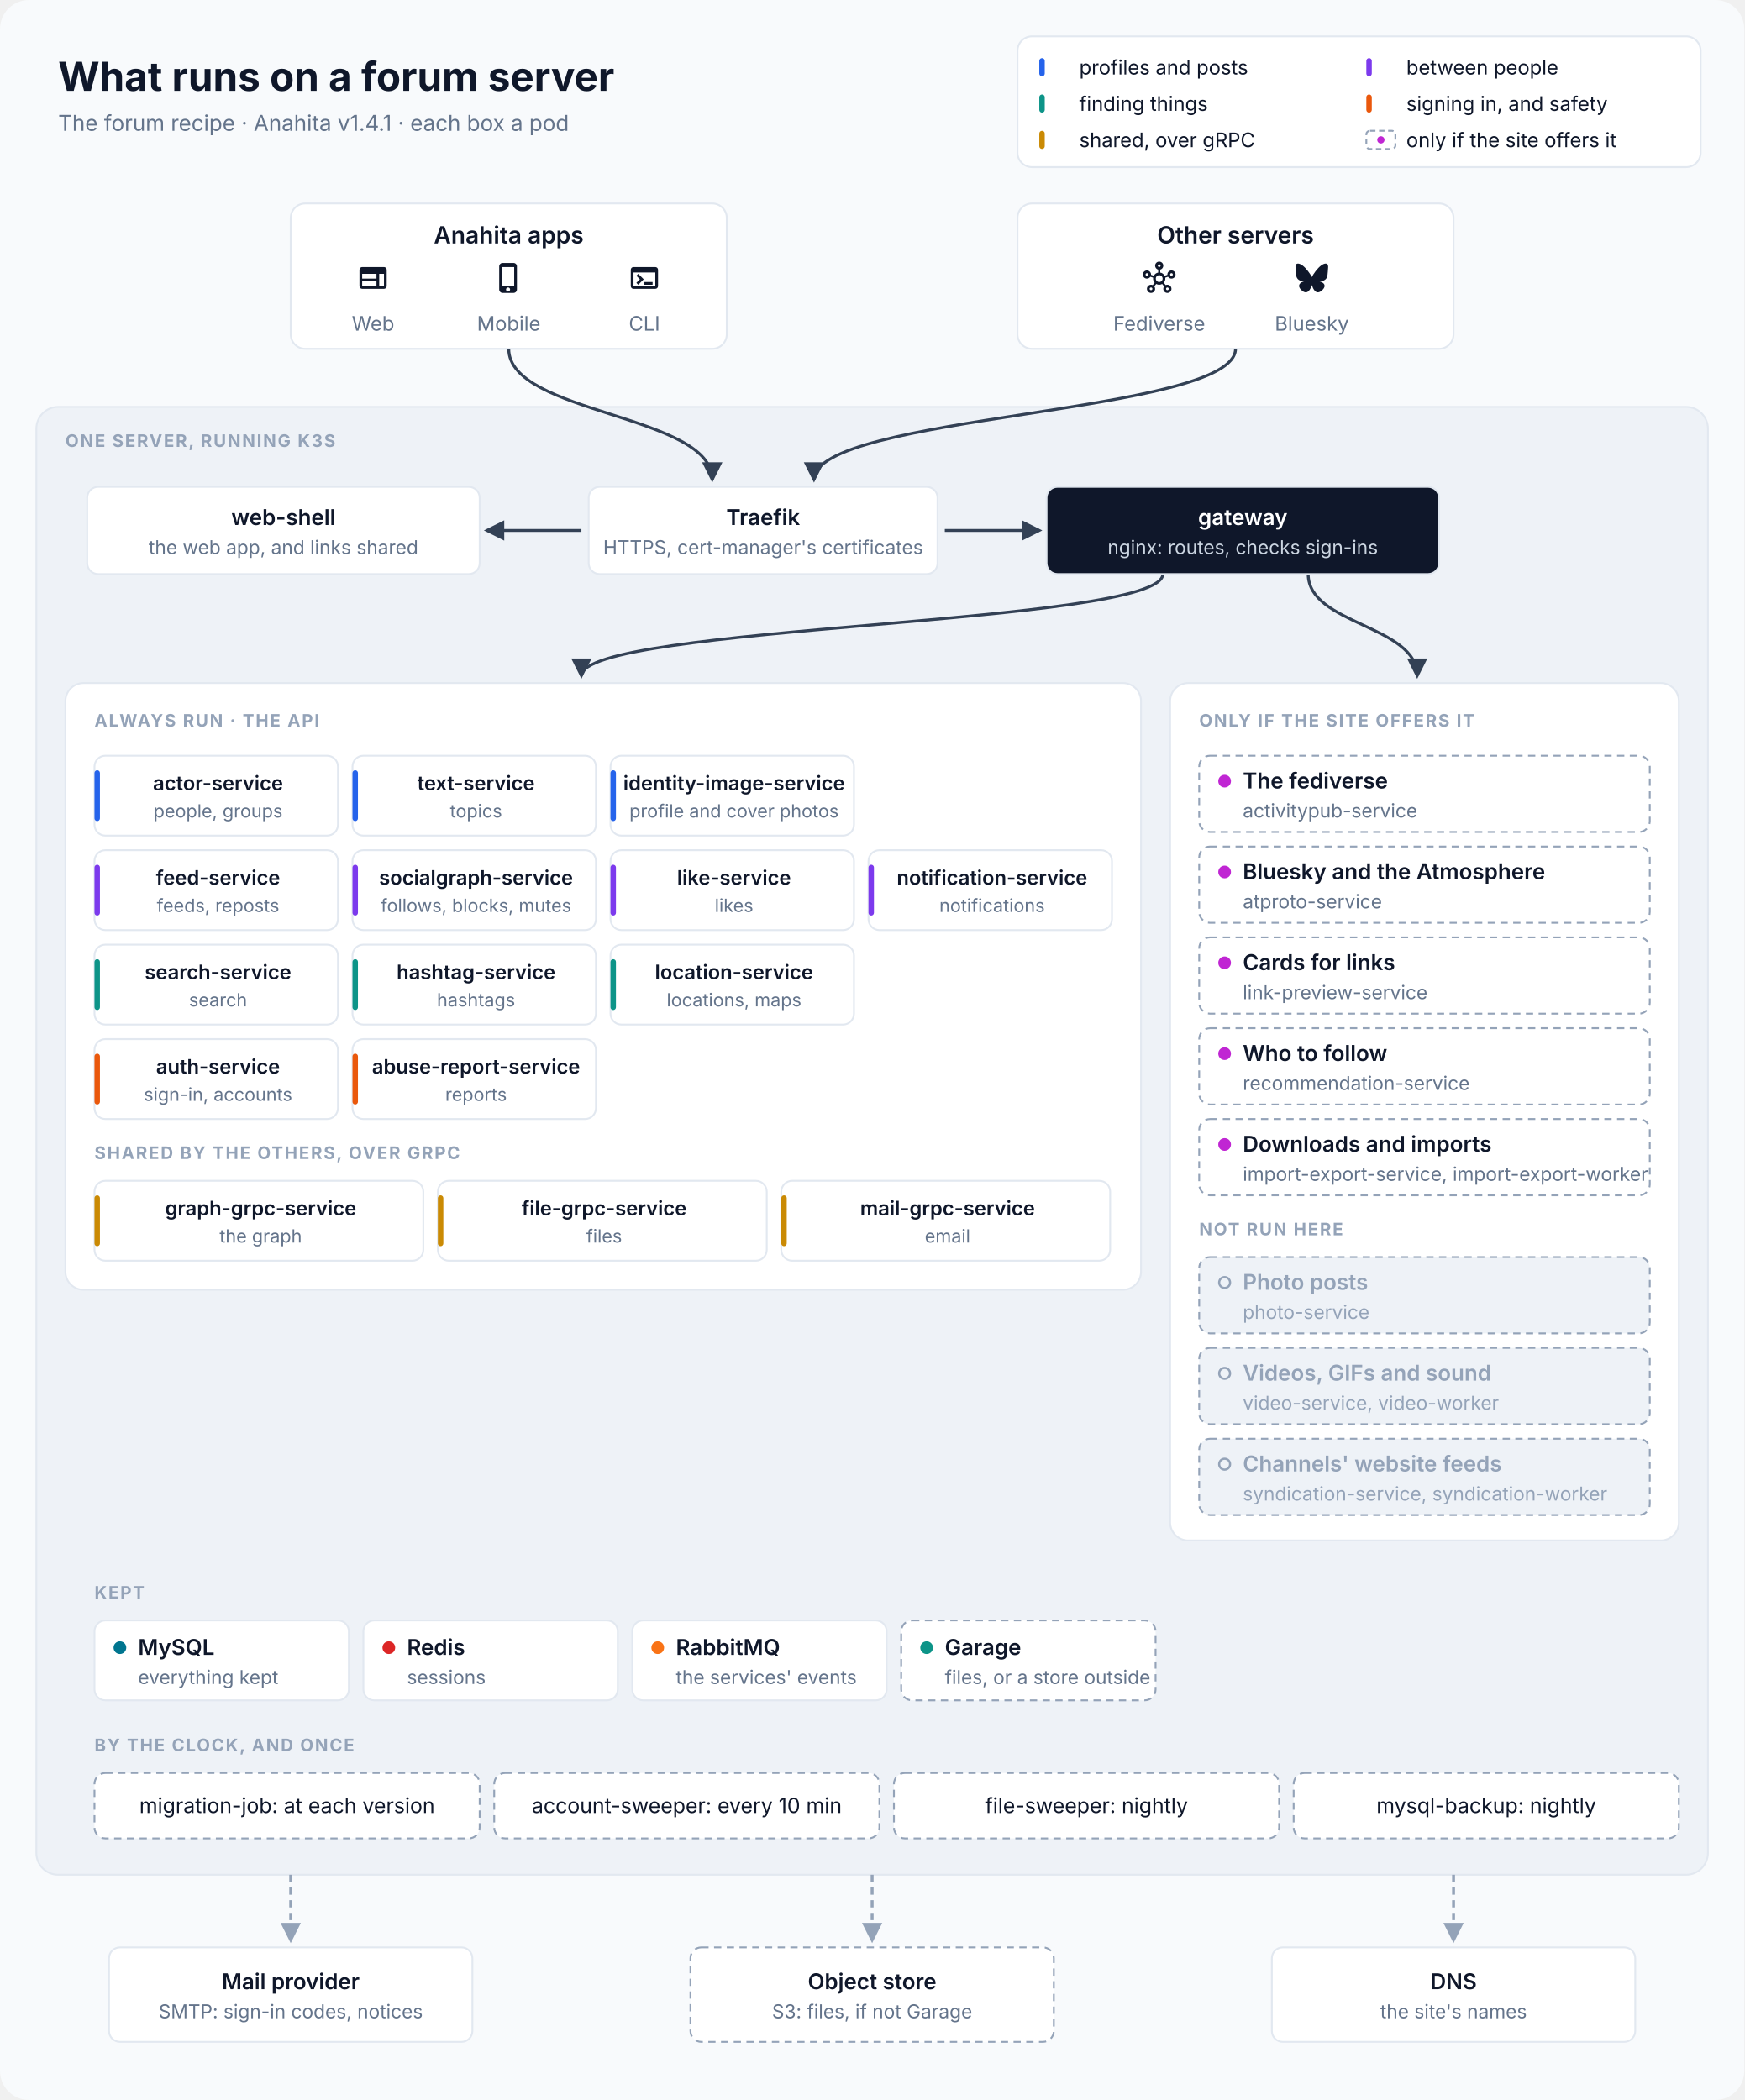
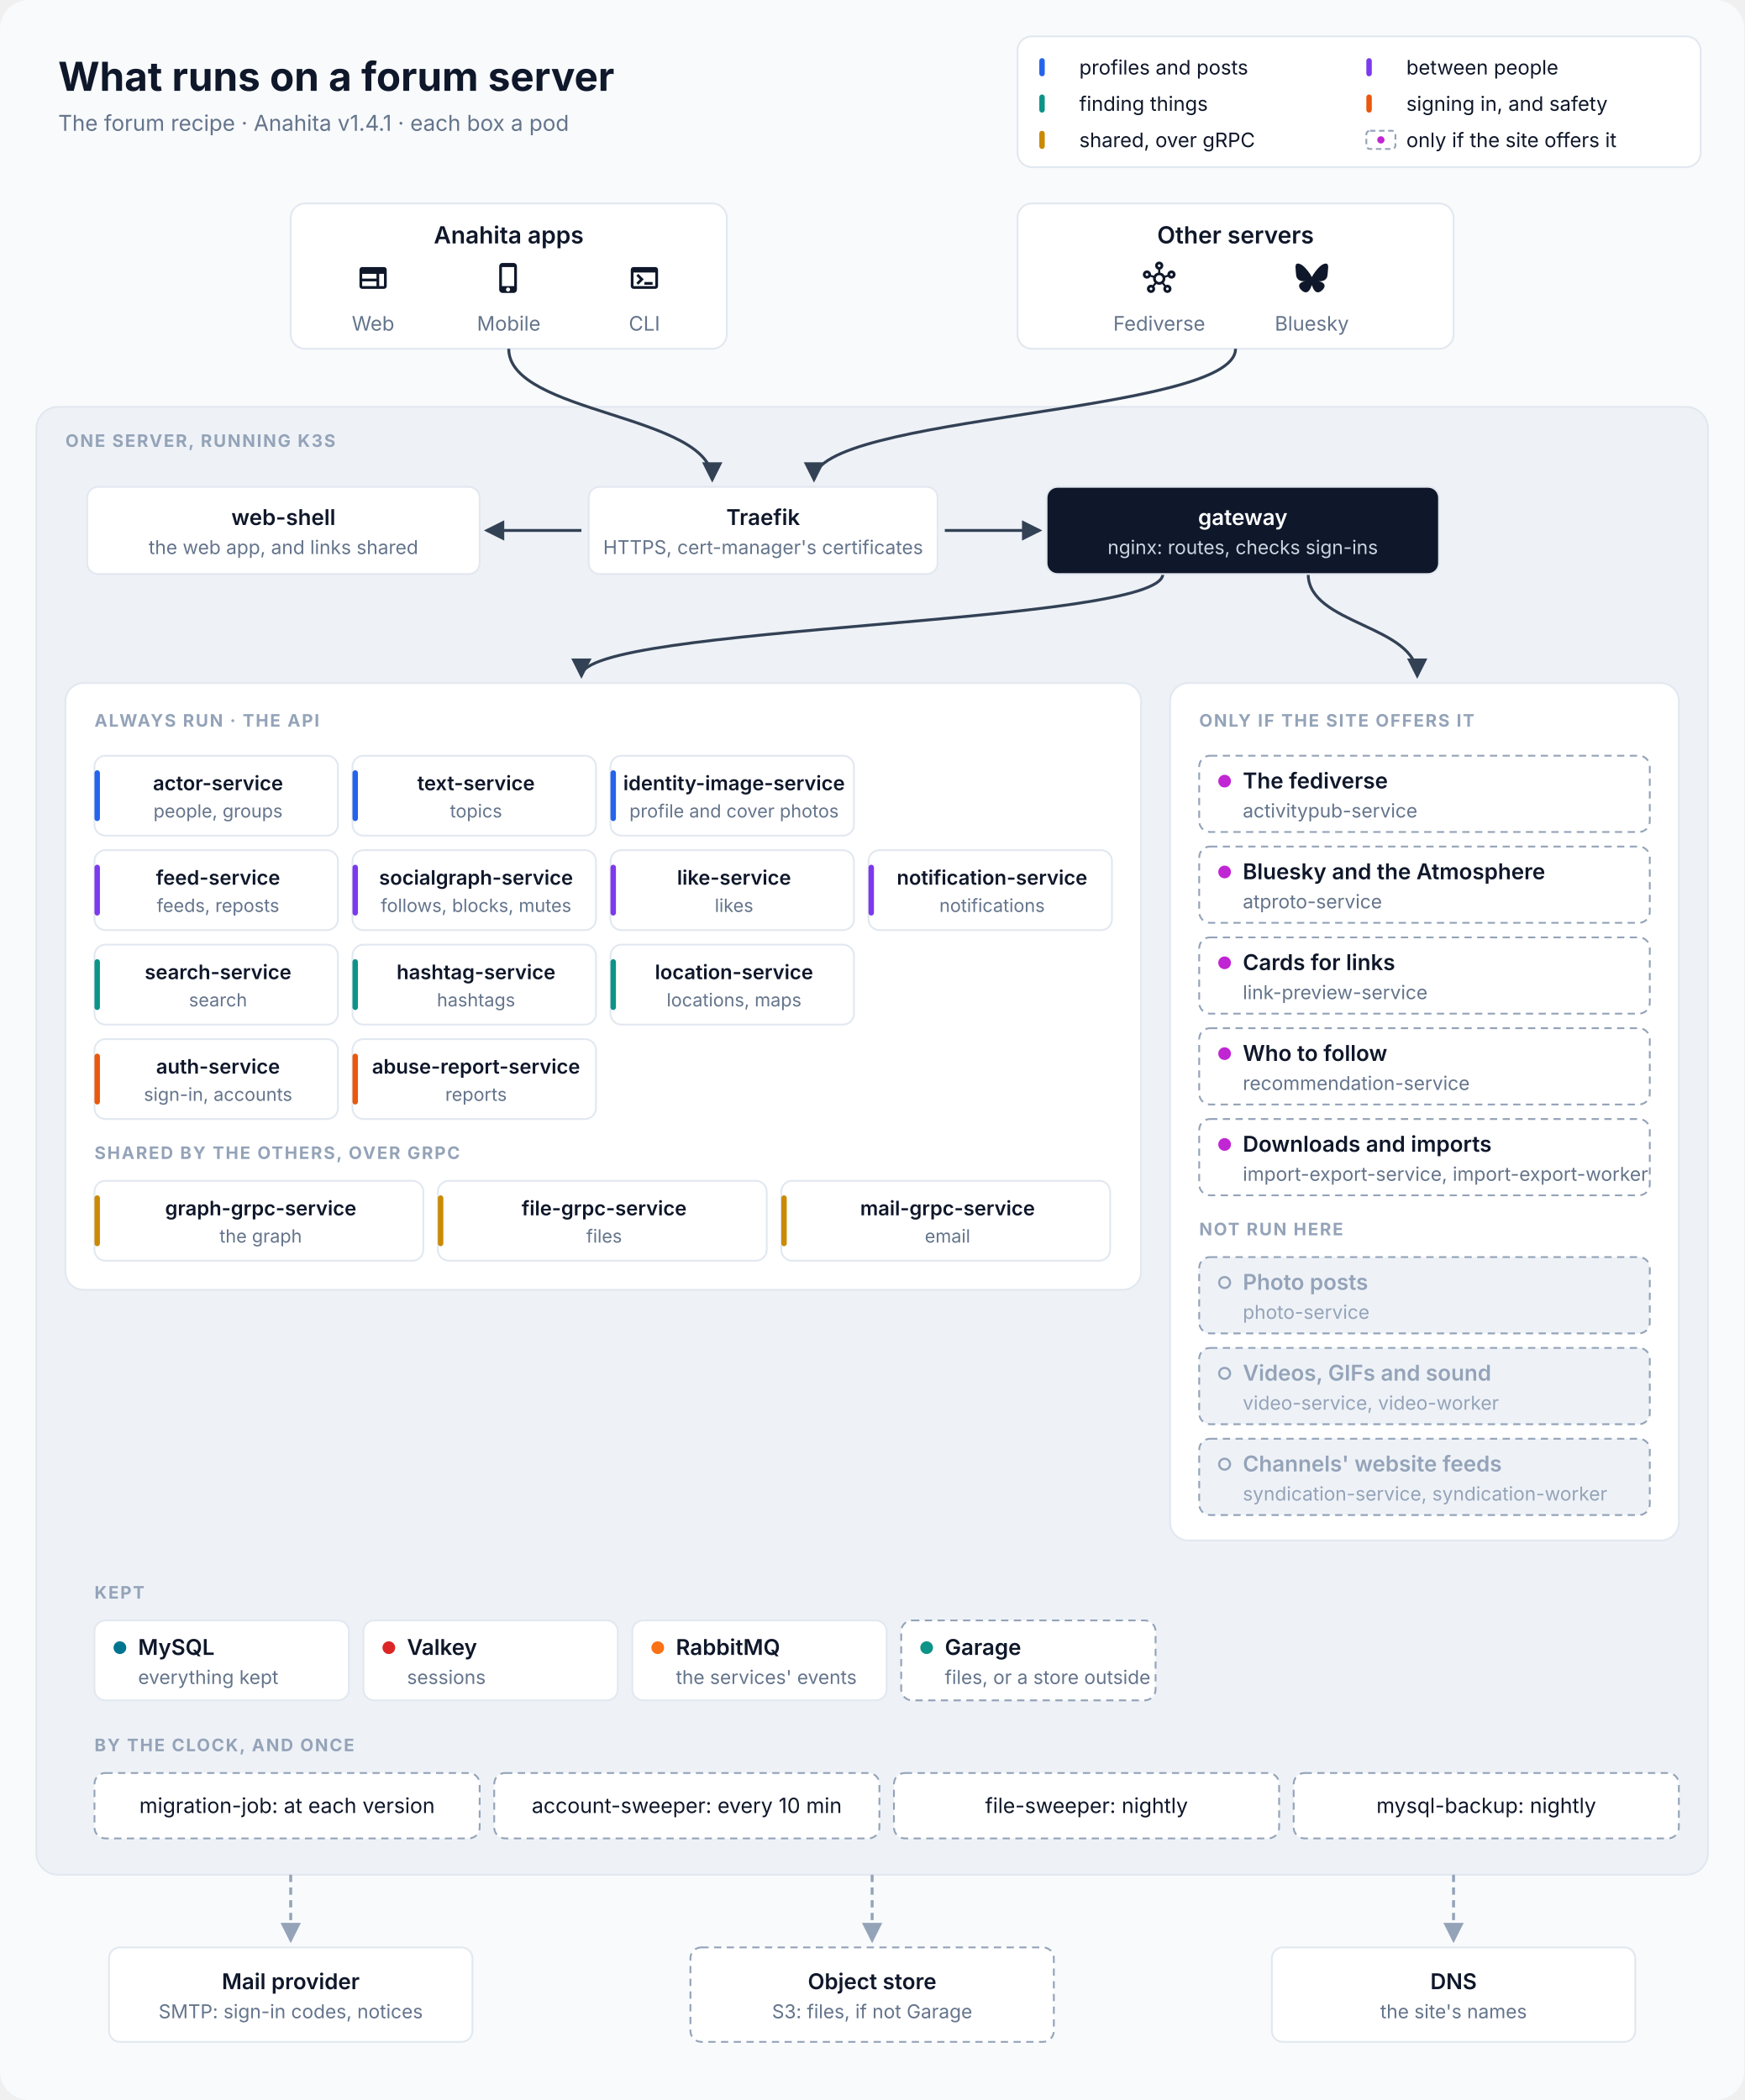
<svg xmlns="http://www.w3.org/2000/svg" viewBox="0 0 960 1156" width="960" height="1156" font-family="Inter, 'SF Pro Text', 'Segoe UI', Helvetica, Arial, sans-serif" role="img" aria-labelledby="title desc">
  <defs>
    <marker id="in" viewBox="0 0 10 10" refX="8.5" refY="5" markerWidth="7" markerHeight="7" orient="auto-start-reverse">
      <path d="M0,0 L10,5 L0,10 z" fill="#334155" />
    </marker>
    <marker id="out" viewBox="0 0 10 10" refX="8.5" refY="5" markerWidth="7" markerHeight="7" orient="auto-start-reverse">
      <path d="M0,0 L10,5 L0,10 z" fill="#94A3B8" />
    </marker>
  </defs>
  <rect width="960" height="1156" rx="16" fill="#F8FAFC" />
  <text x="32" y="50" font-size="22" fill="#0F172A" text-anchor="start" font-weight="700">What runs on a forum server</text>
  <text x="32" y="72" font-size="12" fill="#64748B" text-anchor="start">The forum recipe · Anahita v1.4.1 · each box a pod</text>
  <rect x="560" y="20" width="376" height="72" rx="8" fill="#FFFFFF" stroke="#E2E8F0" />
  <rect x="572" y="32" width="3" height="10" rx="1.5" fill="#2563EB" />
  <text x="594" y="41" font-size="11" fill="#0F172A" text-anchor="start">profiles and posts</text>
  <rect x="752" y="32" width="3" height="10" rx="1.5" fill="#7C3AED" />
  <text x="774" y="41" font-size="11" fill="#0F172A" text-anchor="start">between people</text>
  <rect x="572" y="52" width="3" height="10" rx="1.5" fill="#0D9488" />
  <text x="594" y="61" font-size="11" fill="#0F172A" text-anchor="start">finding things</text>
  <rect x="752" y="52" width="3" height="10" rx="1.5" fill="#EA580C" />
  <text x="774" y="61" font-size="11" fill="#0F172A" text-anchor="start">signing in, and safety</text>
  <rect x="572" y="72" width="3" height="10" rx="1.5" fill="#CA8A04" />
  <text x="594" y="81" font-size="11" fill="#0F172A" text-anchor="start">shared, over gRPC</text>
  <rect x="752" y="72" width="16" height="10" rx="2" fill="#FFFFFF" stroke="#94A3B8" stroke-dasharray="3 2" />
  <circle cx="760" cy="77" r="2" fill="#C026D3" />
  <text x="774" y="81" font-size="11" fill="#0F172A" text-anchor="start">only if the site offers it</text>
  <rect x="160" y="112" width="240" height="80" rx="8" fill="#FFFFFF" stroke="#E2E8F0" />
  <text x="280.0" y="134" font-size="13" fill="#0F172A" text-anchor="middle" font-weight="600">Anahita apps</text>
  <path transform="translate(196.333 144) scale(0.75)" d="M20 4H4c-1.1 0-1.99.9-1.99 2L2 18c0 1.1.9 2 2 2h16c1.1 0 2-.9 2-2V6c0-1.1-.9-2-2-2M4 9h10.5v3.5H4zm0 5.5h10.5V18H4zM20 18h-3.5V9H20z" fill="#0F172A" />
  <text x="205.333" y="182" font-size="11" fill="#64748B" text-anchor="middle">Web</text>
  <path transform="translate(271 144) scale(0.75)" d="M15.5 1h-8C6.12 1 5 2.12 5 3.5v17C5 21.88 6.12 23 7.5 23h8c1.38 0 2.5-1.12 2.5-2.5v-17C18 2.12 16.88 1 15.5 1m-4 21c-.83 0-1.5-.67-1.5-1.5s.67-1.5 1.5-1.5 1.5.67 1.5 1.5-.67 1.5-1.5 1.5m4.5-4H7V4h9z" fill="#0F172A" />
  <text x="280.0" y="182" font-size="11" fill="#64748B" text-anchor="middle">Mobile</text>
  <path transform="translate(345.667 144) scale(0.75)" d="M20 4H4c-1.11 0-2 .9-2 2v12c0 1.1.89 2 2 2h16c1.1 0 2-.9 2-2V6c0-1.1-.89-2-2-2m0 14H4V8h16zm-2-1h-6v-2h6zM7.5 17l-1.41-1.41L8.67 13l-2.59-2.59L7.5 9l4 4z" fill="#0F172A" />
  <text x="354.667" y="182" font-size="11" fill="#64748B" text-anchor="middle">CLI</text>
  <rect x="560" y="112" width="240" height="80" rx="8" fill="#FFFFFF" stroke="#E2E8F0" />
  <text x="680.0" y="134" font-size="13" fill="#0F172A" text-anchor="middle" font-weight="600">Other servers</text>
  <path transform="translate(629 144) scale(0.75)" d="M21 6.5c-1.66 0-3 1.34-3 3 0 .07 0 .14.01.21l-2.03.68c-.64-1.21-1.82-2.09-3.22-2.32V5.91C14.04 5.57 15 4.4 15 3c0-1.66-1.34-3-3-3S9 1.34 9 3c0 1.4.96 2.57 2.25 2.91v2.16c-1.4.23-2.58 1.11-3.22 2.32l-2.04-.68C6 9.64 6 9.57 6 9.5c0-1.66-1.34-3-3-3s-3 1.34-3 3 1.34 3 3 3c1.06 0 1.98-.55 2.52-1.37l2.03.68c-.2 1.29.17 2.66 1.09 3.69l-1.41 1.77Q6.66 17 6 17c-1.66 0-3 1.34-3 3s1.34 3 3 3 3-1.34 3-3c0-.68-.22-1.3-.6-1.8l1.41-1.77c1.36.76 3.02.75 4.37 0l1.41 1.77c-.37.5-.59 1.12-.59 1.8 0 1.66 1.34 3 3 3s3-1.34 3-3-1.34-3-3-3c-.44 0-.85.09-1.23.26l-1.41-1.77c.93-1.04 1.29-2.4 1.09-3.69l2.03-.68c.53.82 1.46 1.37 2.52 1.37 1.66 0 3-1.34 3-3S22.66 6.5 21 6.5m-18 4c-.55 0-1-.45-1-1s.45-1 1-1 1 .45 1 1-.45 1-1 1M6 21c-.55 0-1-.45-1-1s.45-1 1-1 1 .45 1 1-.45 1-1 1m5-18c0-.55.45-1 1-1s1 .45 1 1-.45 1-1 1-1-.45-1-1m1 12c-1.38 0-2.5-1.12-2.5-2.5S10.62 10 12 10s2.5 1.12 2.5 2.5S13.38 15 12 15m6 4c.55 0 1 .45 1 1s-.45 1-1 1-1-.45-1-1 .45-1 1-1m3-8.5c-.55 0-1-.45-1-1s.45-1 1-1 1 .45 1 1-.45 1-1 1" fill="#0F172A" />
  <text x="638.0" y="182" font-size="11" fill="#64748B" text-anchor="middle">Fediverse</text>
  <path transform="translate(713 144) scale(0.75)" d="M5.202 2.857C7.954 4.922 10.913 9.11 12 11.358c1.087-2.247 4.046-6.436 6.798-8.501C20.783 1.366 24 .213 24 3.883c0 .732-.42 6.156-.667 7.037-.856 3.061-3.978 3.842-6.755 3.37 4.854.826 6.089 3.562 3.422 6.299-5.065 5.196-7.28-1.304-7.847-2.97-.104-.305-.152-.448-.153-.327 0-.121-.05.022-.153.327-.568 1.666-2.782 8.166-7.847 2.97-2.667-2.737-1.432-5.473 3.422-6.3-2.777.473-5.899-.308-6.755-3.369C.42 10.04 0 4.615 0 3.883c0-3.67 3.217-2.517 5.202-1.026" fill="#0F172A" />
  <text x="722.0" y="182" font-size="11" fill="#64748B" text-anchor="middle">Bluesky</text>
  <rect x="20" y="224" width="920" height="808" rx="12" fill="#EEF2F7" stroke="#E2E8F0" />
  <text x="36" y="246" font-size="9.5" fill="#94A3B8" text-anchor="start" font-weight="700" letter-spacing="0.8">ONE SERVER, RUNNING K3S</text>
  <path d="M280 192 C280 228 392 228 392 264" stroke="#334155" stroke-width="1.6" fill="none" marker-end="url(#in)" />
  <path d="M680 192 C680 228 448 228 448 264" stroke="#334155" stroke-width="1.6" fill="none" marker-end="url(#in)" />
  <path d="M320 292 L268 292" stroke="#334155" stroke-width="1.6" fill="none" marker-end="url(#in)" />
  <path d="M520 292 L572 292" stroke="#334155" stroke-width="1.6" fill="none" marker-end="url(#in)" />
  <path d="M640 316 C640 344 320 344 320 372" stroke="#334155" stroke-width="1.6" fill="none" marker-end="url(#in)" />
  <path d="M720 316 C720 344 780 344 780 372" stroke="#334155" stroke-width="1.6" fill="none" marker-end="url(#in)" />
  <rect x="48" y="268" width="216" height="48" rx="6" fill="#FFFFFF" stroke="#E2E8F0" />
  <text x="156.0" y="289.0" font-size="12" fill="#0F172A" text-anchor="middle" font-weight="600">web-shell</text>
  <text x="156.0" y="305.0" font-size="10.5" fill="#64748B" text-anchor="middle">the web app, and links shared</text>
  <rect x="324" y="268" width="192" height="48" rx="6" fill="#FFFFFF" stroke="#E2E8F0" />
  <text x="420.0" y="289.0" font-size="12" fill="#0F172A" text-anchor="middle" font-weight="600">Traefik</text>
  <text x="420.0" y="305.0" font-size="10.5" fill="#64748B" text-anchor="middle">HTTPS, cert-manager's certificates</text>
  <rect x="576" y="268" width="216" height="48" rx="6" fill="#0F172A" stroke="#E2E8F0" />
  <text x="684.0" y="289.0" font-size="12" fill="#FFFFFF" text-anchor="middle" font-weight="600">gateway</text>
  <text x="684.0" y="305.0" font-size="10.5" fill="#CBD5E1" text-anchor="middle">nginx: routes, checks sign-ins</text>
  <rect x="36" y="376" width="592" height="334" rx="10" fill="#FFFFFF" stroke="#E2E8F0" />
  <text x="52" y="400" font-size="9.5" fill="#94A3B8" text-anchor="start" font-weight="700" letter-spacing="0.8">ALWAYS RUN · THE API</text>
  <rect x="52" y="416" width="134" height="44" rx="6" fill="#FFFFFF" stroke="#E2E8F0" />
  <rect x="52" y="424" width="3" height="28" rx="1.5" fill="#2563EB" />
  <text x="120.0" y="435" font-size="11" fill="#0F172A" text-anchor="middle" font-weight="600">actor-service</text>
  <text x="120.0" y="450" font-size="10" fill="#64748B" text-anchor="middle">people, groups</text>
  <rect x="194" y="416" width="134" height="44" rx="6" fill="#FFFFFF" stroke="#E2E8F0" />
  <rect x="194" y="424" width="3" height="28" rx="1.5" fill="#2563EB" />
  <text x="262.0" y="435" font-size="11" fill="#0F172A" text-anchor="middle" font-weight="600">text-service</text>
  <text x="262.0" y="450" font-size="10" fill="#64748B" text-anchor="middle">topics</text>
  <rect x="336" y="416" width="134" height="44" rx="6" fill="#FFFFFF" stroke="#E2E8F0" />
  <rect x="336" y="424" width="3" height="28" rx="1.5" fill="#2563EB" />
  <text x="404.0" y="435" font-size="11" fill="#0F172A" text-anchor="middle" font-weight="600">identity-image-service</text>
  <text x="404.0" y="450" font-size="10" fill="#64748B" text-anchor="middle">profile and cover photos</text>
  <rect x="52" y="468" width="134" height="44" rx="6" fill="#FFFFFF" stroke="#E2E8F0" />
  <rect x="52" y="476" width="3" height="28" rx="1.5" fill="#7C3AED" />
  <text x="120.0" y="487" font-size="11" fill="#0F172A" text-anchor="middle" font-weight="600">feed-service</text>
  <text x="120.0" y="502" font-size="10" fill="#64748B" text-anchor="middle">feeds, reposts</text>
  <rect x="194" y="468" width="134" height="44" rx="6" fill="#FFFFFF" stroke="#E2E8F0" />
  <rect x="194" y="476" width="3" height="28" rx="1.5" fill="#7C3AED" />
  <text x="262.0" y="487" font-size="11" fill="#0F172A" text-anchor="middle" font-weight="600">socialgraph-service</text>
  <text x="262.0" y="502" font-size="10" fill="#64748B" text-anchor="middle">follows, blocks, mutes</text>
  <rect x="336" y="468" width="134" height="44" rx="6" fill="#FFFFFF" stroke="#E2E8F0" />
  <rect x="336" y="476" width="3" height="28" rx="1.5" fill="#7C3AED" />
  <text x="404.0" y="487" font-size="11" fill="#0F172A" text-anchor="middle" font-weight="600">like-service</text>
  <text x="404.0" y="502" font-size="10" fill="#64748B" text-anchor="middle">likes</text>
  <rect x="478" y="468" width="134" height="44" rx="6" fill="#FFFFFF" stroke="#E2E8F0" />
  <rect x="478" y="476" width="3" height="28" rx="1.5" fill="#7C3AED" />
  <text x="546.0" y="487" font-size="11" fill="#0F172A" text-anchor="middle" font-weight="600">notification-service</text>
  <text x="546.0" y="502" font-size="10" fill="#64748B" text-anchor="middle">notifications</text>
  <rect x="52" y="520" width="134" height="44" rx="6" fill="#FFFFFF" stroke="#E2E8F0" />
  <rect x="52" y="528" width="3" height="28" rx="1.5" fill="#0D9488" />
  <text x="120.0" y="539" font-size="11" fill="#0F172A" text-anchor="middle" font-weight="600">search-service</text>
  <text x="120.0" y="554" font-size="10" fill="#64748B" text-anchor="middle">search</text>
  <rect x="194" y="520" width="134" height="44" rx="6" fill="#FFFFFF" stroke="#E2E8F0" />
  <rect x="194" y="528" width="3" height="28" rx="1.5" fill="#0D9488" />
  <text x="262.0" y="539" font-size="11" fill="#0F172A" text-anchor="middle" font-weight="600">hashtag-service</text>
  <text x="262.0" y="554" font-size="10" fill="#64748B" text-anchor="middle">hashtags</text>
  <rect x="336" y="520" width="134" height="44" rx="6" fill="#FFFFFF" stroke="#E2E8F0" />
  <rect x="336" y="528" width="3" height="28" rx="1.5" fill="#0D9488" />
  <text x="404.0" y="539" font-size="11" fill="#0F172A" text-anchor="middle" font-weight="600">location-service</text>
  <text x="404.0" y="554" font-size="10" fill="#64748B" text-anchor="middle">locations, maps</text>
  <rect x="52" y="572" width="134" height="44" rx="6" fill="#FFFFFF" stroke="#E2E8F0" />
  <rect x="52" y="580" width="3" height="28" rx="1.5" fill="#EA580C" />
  <text x="120.0" y="591" font-size="11" fill="#0F172A" text-anchor="middle" font-weight="600">auth-service</text>
  <text x="120.0" y="606" font-size="10" fill="#64748B" text-anchor="middle">sign-in, accounts</text>
  <rect x="194" y="572" width="134" height="44" rx="6" fill="#FFFFFF" stroke="#E2E8F0" />
  <rect x="194" y="580" width="3" height="28" rx="1.5" fill="#EA580C" />
  <text x="262.0" y="591" font-size="11" fill="#0F172A" text-anchor="middle" font-weight="600">abuse-report-service</text>
  <text x="262.0" y="606" font-size="10" fill="#64748B" text-anchor="middle">reports</text>
  <text x="52" y="638" font-size="9.5" fill="#94A3B8" text-anchor="start" font-weight="700" letter-spacing="0.8">SHARED BY THE OTHERS, OVER GRPC</text>
  <rect x="52" y="650" width="181" height="44" rx="6" fill="#FFFFFF" stroke="#E2E8F0" />
  <rect x="52" y="658" width="3" height="28" rx="1.5" fill="#CA8A04" />
  <text x="143.5" y="669" font-size="11" fill="#0F172A" text-anchor="middle" font-weight="600">graph-grpc-service</text>
  <text x="143.5" y="684" font-size="10" fill="#64748B" text-anchor="middle">the graph</text>
  <rect x="241" y="650" width="181" height="44" rx="6" fill="#FFFFFF" stroke="#E2E8F0" />
  <rect x="241" y="658" width="3" height="28" rx="1.5" fill="#CA8A04" />
  <text x="332.5" y="669" font-size="11" fill="#0F172A" text-anchor="middle" font-weight="600">file-grpc-service</text>
  <text x="332.5" y="684" font-size="10" fill="#64748B" text-anchor="middle">files</text>
  <rect x="430" y="650" width="181" height="44" rx="6" fill="#FFFFFF" stroke="#E2E8F0" />
  <rect x="430" y="658" width="3" height="28" rx="1.5" fill="#CA8A04" />
  <text x="521.5" y="669" font-size="11" fill="#0F172A" text-anchor="middle" font-weight="600">mail-grpc-service</text>
  <text x="521.5" y="684" font-size="10" fill="#64748B" text-anchor="middle">email</text>
  <rect x="644" y="376" width="280" height="472" rx="10" fill="#FFFFFF" stroke="#E2E8F0" />
  <text x="660" y="400" font-size="9.5" fill="#94A3B8" text-anchor="start" font-weight="700" letter-spacing="0.8">ONLY IF THE SITE OFFERS IT</text>
  <rect x="660" y="416" width="248" height="42" rx="6" fill="#FFFFFF" stroke="#94A3B8" stroke-dasharray="4 3" />
  <circle cx="674" cy="430.0" r="3.5" fill="#C026D3" />
  <text x="684" y="434.0" font-size="12" fill="#0F172A" text-anchor="start" font-weight="600">The fediverse</text>
  <text x="684" y="450.0" font-size="10.5" fill="#64748B" text-anchor="start">activitypub-service</text>
  <rect x="660" y="466" width="248" height="42" rx="6" fill="#FFFFFF" stroke="#94A3B8" stroke-dasharray="4 3" />
  <circle cx="674" cy="480.0" r="3.5" fill="#C026D3" />
  <text x="684" y="484.0" font-size="12" fill="#0F172A" text-anchor="start" font-weight="600">Bluesky and the Atmosphere</text>
  <text x="684" y="500.0" font-size="10.5" fill="#64748B" text-anchor="start">atproto-service</text>
  <rect x="660" y="516" width="248" height="42" rx="6" fill="#FFFFFF" stroke="#94A3B8" stroke-dasharray="4 3" />
  <circle cx="674" cy="530.0" r="3.5" fill="#C026D3" />
  <text x="684" y="534.0" font-size="12" fill="#0F172A" text-anchor="start" font-weight="600">Cards for links</text>
  <text x="684" y="550.0" font-size="10.5" fill="#64748B" text-anchor="start">link-preview-service</text>
  <rect x="660" y="566" width="248" height="42" rx="6" fill="#FFFFFF" stroke="#94A3B8" stroke-dasharray="4 3" />
  <circle cx="674" cy="580.0" r="3.5" fill="#C026D3" />
  <text x="684" y="584.0" font-size="12" fill="#0F172A" text-anchor="start" font-weight="600">Who to follow</text>
  <text x="684" y="600.0" font-size="10.5" fill="#64748B" text-anchor="start">recommendation-service</text>
  <rect x="660" y="616" width="248" height="42" rx="6" fill="#FFFFFF" stroke="#94A3B8" stroke-dasharray="4 3" />
  <circle cx="674" cy="630.0" r="3.5" fill="#C026D3" />
  <text x="684" y="634.0" font-size="12" fill="#0F172A" text-anchor="start" font-weight="600">Downloads and imports</text>
  <text x="684" y="650.0" font-size="10.5" fill="#64748B" text-anchor="start">import-export-service, import-export-worker</text>
  <text x="660" y="680" font-size="9.5" fill="#94A3B8" text-anchor="start" font-weight="700" letter-spacing="0.8">NOT RUN HERE</text>
  <rect x="660" y="692" width="248" height="42" rx="6" fill="#EEF2F7" stroke="#94A3B8" stroke-dasharray="4 3" />
  <circle cx="674" cy="706.0" r="3" fill="none" stroke="#94A3B8" stroke-width="1.2" />
  <text x="684" y="710.0" font-size="12" fill="#94A3B8" text-anchor="start" font-weight="600">Photo posts</text>
  <text x="684" y="726.0" font-size="10.5" fill="#94A3B8" text-anchor="start">photo-service</text>
  <rect x="660" y="742" width="248" height="42" rx="6" fill="#EEF2F7" stroke="#94A3B8" stroke-dasharray="4 3" />
  <circle cx="674" cy="756.0" r="3" fill="none" stroke="#94A3B8" stroke-width="1.2" />
  <text x="684" y="760.0" font-size="12" fill="#94A3B8" text-anchor="start" font-weight="600">Videos, GIFs and sound</text>
  <text x="684" y="776.0" font-size="10.5" fill="#94A3B8" text-anchor="start">video-service, video-worker</text>
  <rect x="660" y="792" width="248" height="42" rx="6" fill="#EEF2F7" stroke="#94A3B8" stroke-dasharray="4 3" />
  <circle cx="674" cy="806.0" r="3" fill="none" stroke="#94A3B8" stroke-width="1.2" />
  <text x="684" y="810.0" font-size="12" fill="#94A3B8" text-anchor="start" font-weight="600">Channels' website feeds</text>
  <text x="684" y="826.0" font-size="10.5" fill="#94A3B8" text-anchor="start">syndication-service, syndication-worker</text>
  <text x="52" y="880" font-size="9.5" fill="#94A3B8" text-anchor="start" font-weight="700" letter-spacing="0.8">KEPT</text>
  <rect x="52" y="892" width="140" height="44" rx="6" fill="#FFFFFF" stroke="#E2E8F0" />
  <circle cx="66" cy="907.0" r="3.5" fill="#00758F" />
  <text x="76" y="911.0" font-size="12" fill="#0F172A" text-anchor="start" font-weight="600">MySQL</text>
  <text x="76" y="927.0" font-size="10.5" fill="#64748B" text-anchor="start">everything kept</text>
  <rect x="200" y="892" width="140" height="44" rx="6" fill="#FFFFFF" stroke="#E2E8F0" />
  <circle cx="214" cy="907.0" r="3.5" fill="#DC2626" />
-   <text x="224" y="911.0" font-size="12" fill="#0F172A" text-anchor="start" font-weight="600">Redis</text>
+   <text x="224" y="911.0" font-size="12" fill="#0F172A" text-anchor="start" font-weight="600">Valkey</text>
  <text x="224" y="927.0" font-size="10.5" fill="#64748B" text-anchor="start">sessions</text>
  <rect x="348" y="892" width="140" height="44" rx="6" fill="#FFFFFF" stroke="#E2E8F0" />
  <circle cx="362" cy="907.0" r="3.5" fill="#F97316" />
  <text x="372" y="911.0" font-size="12" fill="#0F172A" text-anchor="start" font-weight="600">RabbitMQ</text>
  <text x="372" y="927.0" font-size="10.5" fill="#64748B" text-anchor="start">the services' events</text>
  <rect x="496" y="892" width="140" height="44" rx="6" fill="#FFFFFF" stroke="#94A3B8" stroke-dasharray="4 3" />
  <circle cx="510" cy="907.0" r="3.5" fill="#0D9488" />
  <text x="520" y="911.0" font-size="12" fill="#0F172A" text-anchor="start" font-weight="600">Garage</text>
  <text x="520" y="927.0" font-size="10.5" fill="#64748B" text-anchor="start">files, or a store outside</text>
  <text x="52" y="964" font-size="9.5" fill="#94A3B8" text-anchor="start" font-weight="700" letter-spacing="0.8">BY THE CLOCK, AND ONCE</text>
  <rect x="52" y="976" width="212" height="36" rx="6" fill="#FFFFFF" stroke="#94A3B8" stroke-dasharray="4 3" />
  <text x="158" y="998" font-size="11.5" fill="#0F172A" text-anchor="middle">migration-job: at each version</text>
  <rect x="272" y="976" width="212" height="36" rx="6" fill="#FFFFFF" stroke="#94A3B8" stroke-dasharray="4 3" />
  <text x="378" y="998" font-size="11.5" fill="#0F172A" text-anchor="middle">account-sweeper: every 10 min</text>
  <rect x="492" y="976" width="212" height="36" rx="6" fill="#FFFFFF" stroke="#94A3B8" stroke-dasharray="4 3" />
  <text x="598" y="998" font-size="11.5" fill="#0F172A" text-anchor="middle">file-sweeper: nightly</text>
  <rect x="712" y="976" width="212" height="36" rx="6" fill="#FFFFFF" stroke="#94A3B8" stroke-dasharray="4 3" />
  <text x="818" y="998" font-size="11.5" fill="#0F172A" text-anchor="middle">mysql-backup: nightly</text>
  <path d="M160 1032 L160 1068" stroke="#94A3B8" stroke-width="1.6" fill="none" stroke-dasharray="4 3" marker-end="url(#out)" />
  <path d="M480 1032 L480 1068" stroke="#94A3B8" stroke-width="1.6" fill="none" stroke-dasharray="4 3" marker-end="url(#out)" />
  <path d="M800 1032 L800 1068" stroke="#94A3B8" stroke-width="1.6" fill="none" stroke-dasharray="4 3" marker-end="url(#out)" />
  <rect x="60" y="1072" width="200" height="52" rx="6" fill="#FFFFFF" stroke="#E2E8F0" />
  <text x="160.0" y="1095.0" font-size="12" fill="#0F172A" text-anchor="middle" font-weight="600">Mail provider</text>
  <text x="160.0" y="1111.0" font-size="10.5" fill="#64748B" text-anchor="middle">SMTP: sign-in codes, notices</text>
  <rect x="380" y="1072" width="200" height="52" rx="6" fill="#FFFFFF" stroke="#94A3B8" stroke-dasharray="4 3" />
  <text x="480.0" y="1095.0" font-size="12" fill="#0F172A" text-anchor="middle" font-weight="600">Object store</text>
  <text x="480.0" y="1111.0" font-size="10.5" fill="#64748B" text-anchor="middle">S3: files, if not Garage</text>
  <rect x="700" y="1072" width="200" height="52" rx="6" fill="#FFFFFF" stroke="#E2E8F0" />
  <text x="800.0" y="1095.0" font-size="12" fill="#0F172A" text-anchor="middle" font-weight="600">DNS</text>
  <text x="800.0" y="1111.0" font-size="10.5" fill="#64748B" text-anchor="middle">the site's names</text>
</svg>
